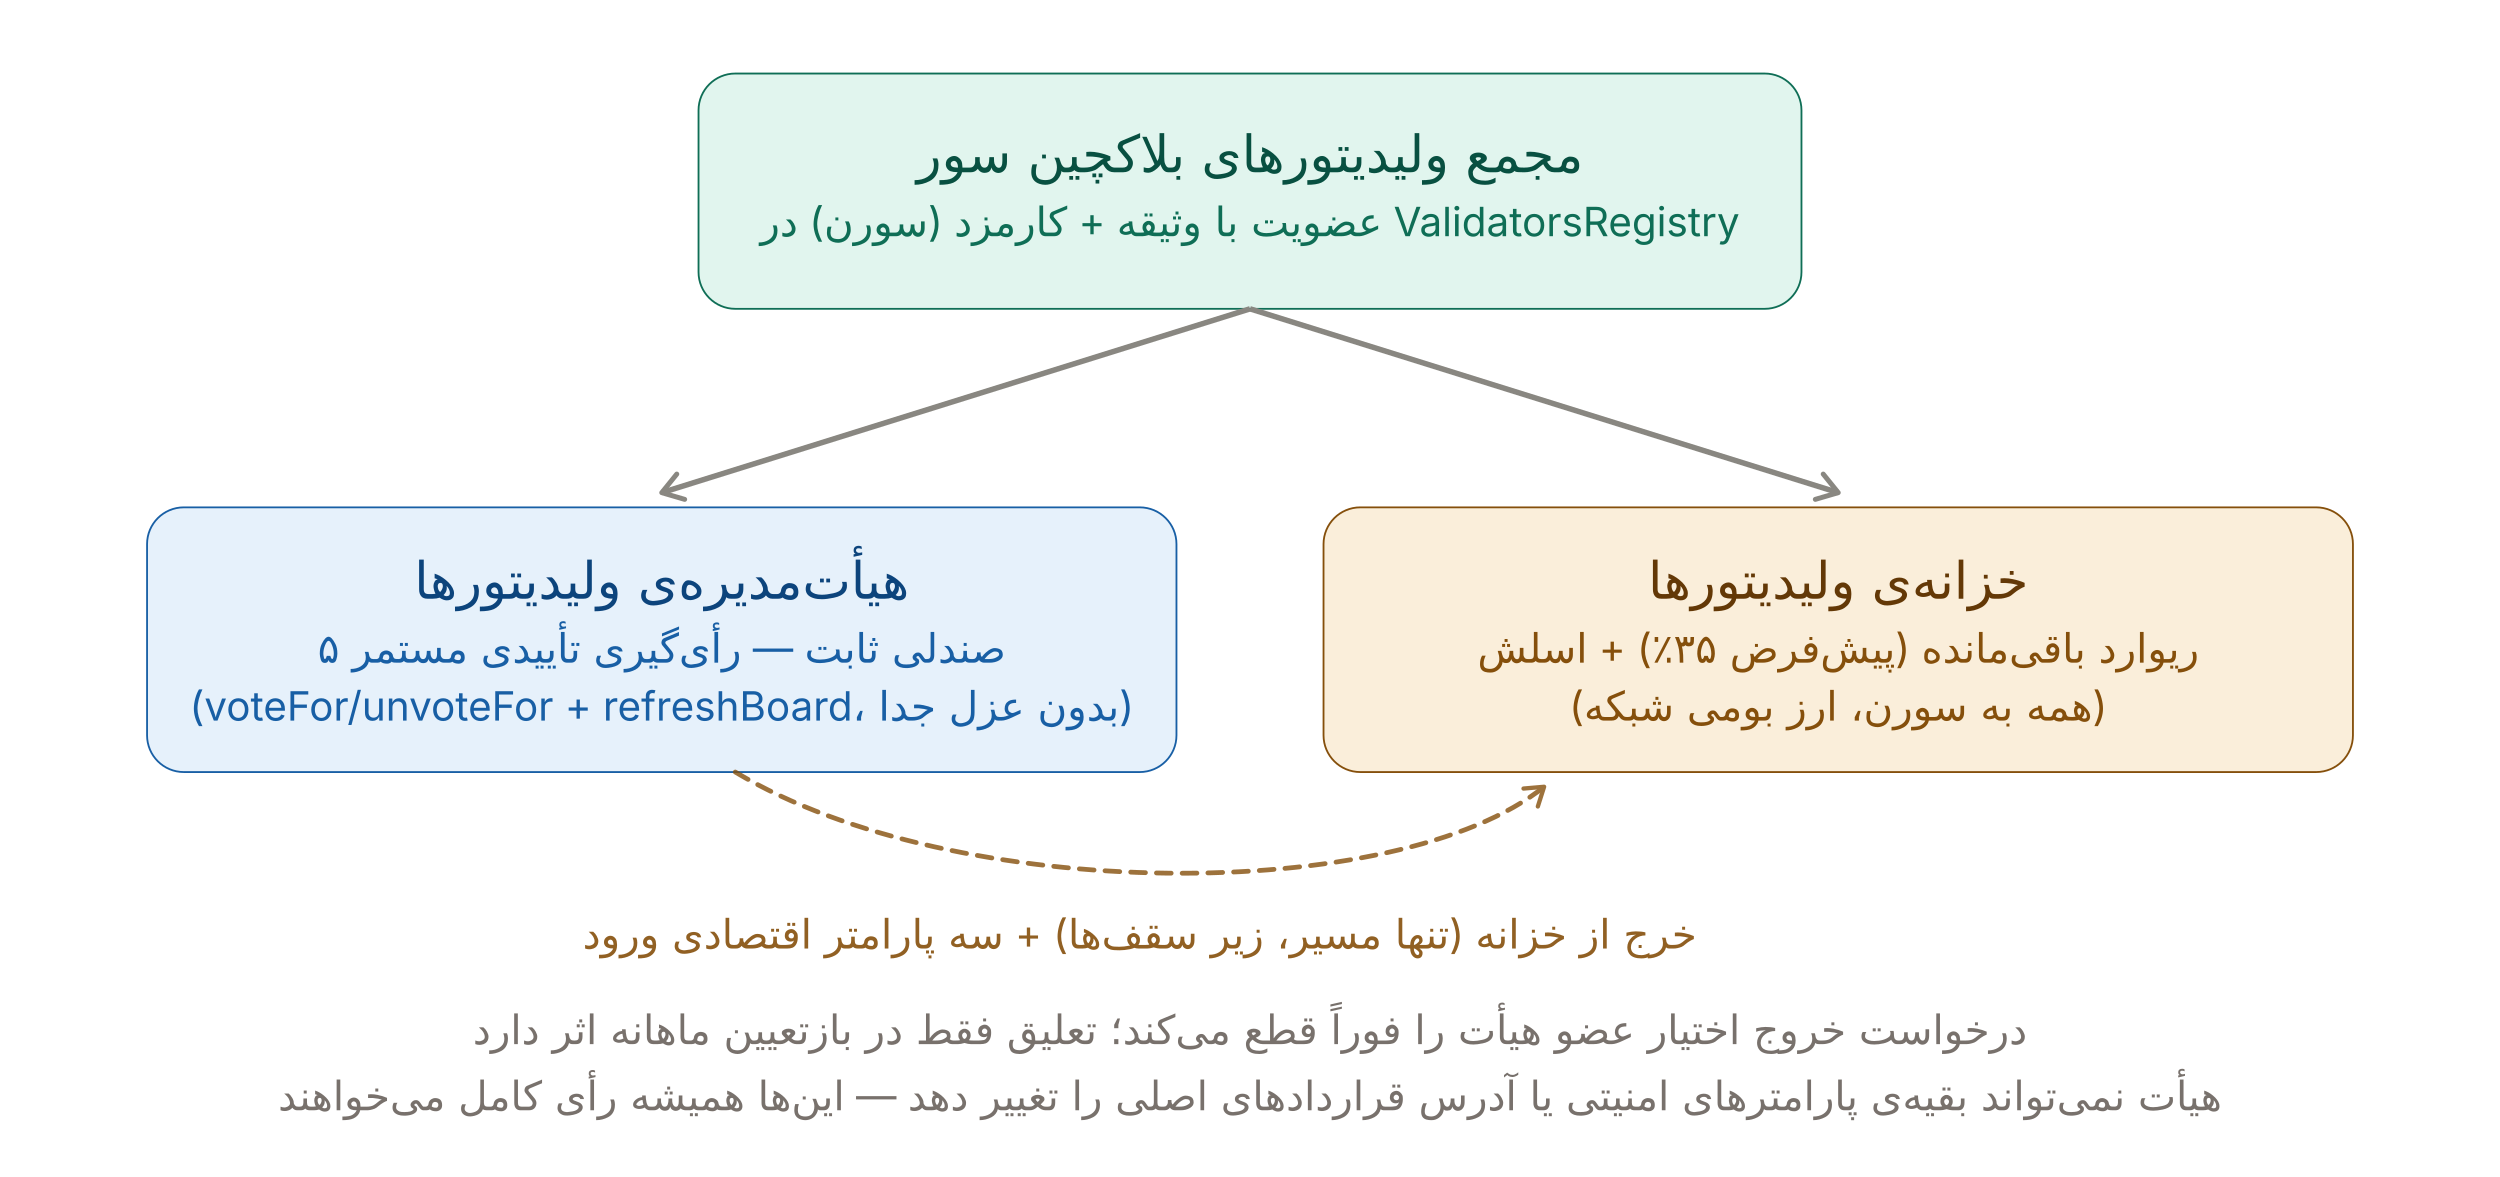
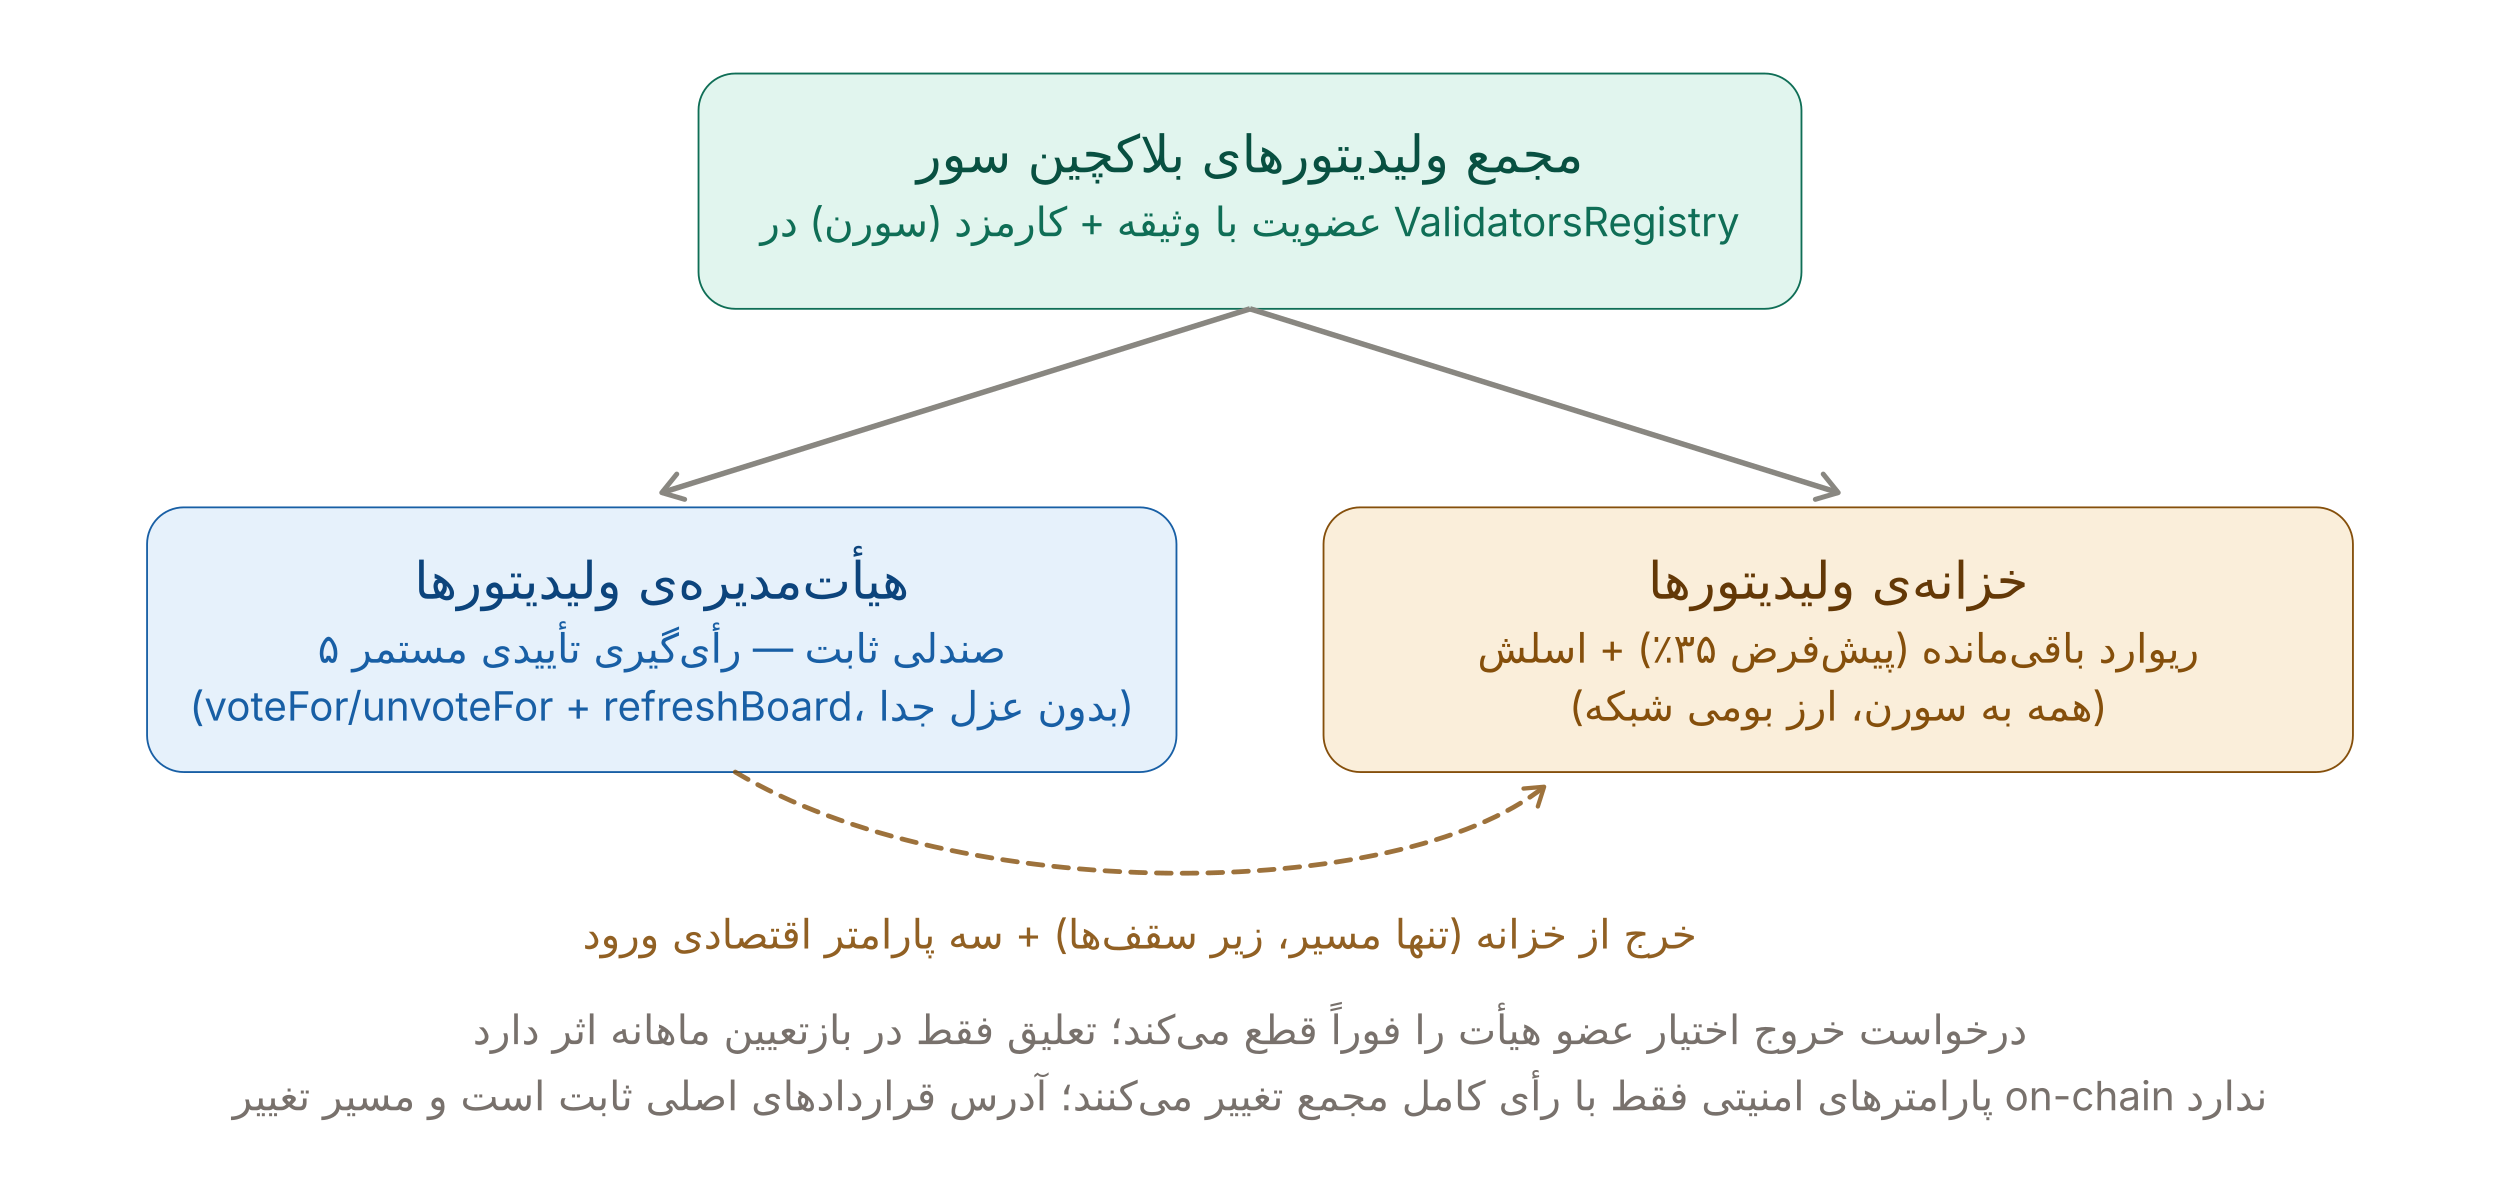
<svg xmlns="http://www.w3.org/2000/svg" width="100%" viewBox="0 0 680 320" role="img" style="">
  <defs>
    <marker id="arrow" viewBox="0 0 10 10" refX="8" refY="5" markerWidth="6" markerHeight="6" orient="auto-start-reverse">
      <path d="M2 1L8 5L2 9" fill="none" stroke="context-stroke" stroke-width="1.5" stroke-linecap="round" stroke-linejoin="round" />
    </marker>
  </defs>
  <g style="fill:rgb(0, 0, 0);stroke:none;color:rgb(11, 11, 11);stroke-width:1px;stroke-linecap:butt;stroke-linejoin:miter;opacity:1;font-family:anthropic-sans, -apple-system, BlinkMacSystemFont, &quot;Segoe UI&quot;, sans-serif;font-size:16px;font-weight:400;text-anchor:start;dominant-baseline:auto">
    <rect x="190" y="20" width="300" height="64" rx="10" stroke-width="0.5" style="fill:rgb(225, 245, 238);stroke:rgb(15, 110, 86);color:rgb(11, 11, 11);stroke-width:0.5px;stroke-linecap:butt;stroke-linejoin:miter;opacity:1;font-family:anthropic-sans, -apple-system, BlinkMacSystemFont, &quot;Segoe UI&quot;, sans-serif;font-size:16px;font-weight:400;text-anchor:start;dominant-baseline:auto" />
    <text x="340" y="42" text-anchor="middle" dominant-baseline="central" style="fill:rgb(8, 80, 65);stroke:none;color:rgb(11, 11, 11);stroke-width:1px;stroke-linecap:butt;stroke-linejoin:miter;opacity:1;font-family:anthropic-sans, -apple-system, BlinkMacSystemFont, &quot;Segoe UI&quot;, sans-serif;font-size:14px;font-weight:500;text-anchor:middle;dominant-baseline:central">مجمع ولیدیتورهای بلاکچین سور</text>
    <text x="340" y="60" text-anchor="middle" dominant-baseline="central" style="fill:rgb(15, 110, 86);stroke:none;color:rgb(11, 11, 11);stroke-width:1px;stroke-linecap:butt;stroke-linejoin:miter;opacity:1;font-family:anthropic-sans, -apple-system, BlinkMacSystemFont, &quot;Segoe UI&quot;, sans-serif;font-size:11px;font-weight:400;text-anchor:middle;dominant-baseline:central">عضویت با وثیقه + کارمزد (سورن) در ValidatorsRegistry</text>
  </g>
  <line x1="340" y1="84" x2="180" y2="134" marker-end="url(#arrow)" style="fill:none;stroke:rgb(137, 135, 129);color:rgb(11, 11, 11);stroke-width:1.5px;stroke-linecap:butt;stroke-linejoin:miter;opacity:1;font-family:anthropic-sans, -apple-system, BlinkMacSystemFont, &quot;Segoe UI&quot;, sans-serif;font-size:16px;font-weight:400;text-anchor:start;dominant-baseline:auto" />
  <line x1="340" y1="84" x2="500" y2="134" marker-end="url(#arrow)" style="fill:none;stroke:rgb(137, 135, 129);color:rgb(11, 11, 11);stroke-width:1.5px;stroke-linecap:butt;stroke-linejoin:miter;opacity:1;font-family:anthropic-sans, -apple-system, BlinkMacSystemFont, &quot;Segoe UI&quot;, sans-serif;font-size:16px;font-weight:400;text-anchor:start;dominant-baseline:auto" />
  <g style="fill:rgb(0, 0, 0);stroke:none;color:rgb(11, 11, 11);stroke-width:1px;stroke-linecap:butt;stroke-linejoin:miter;opacity:1;font-family:anthropic-sans, -apple-system, BlinkMacSystemFont, &quot;Segoe UI&quot;, sans-serif;font-size:16px;font-weight:400;text-anchor:start;dominant-baseline:auto">
    <rect x="40" y="138" width="280" height="72" rx="10" stroke-width="0.5" style="fill:rgb(230, 241, 251);stroke:rgb(24, 95, 165);color:rgb(11, 11, 11);stroke-width:0.5px;stroke-linecap:butt;stroke-linejoin:miter;opacity:1;font-family:anthropic-sans, -apple-system, BlinkMacSystemFont, &quot;Segoe UI&quot;, sans-serif;font-size:16px;font-weight:400;text-anchor:start;dominant-baseline:auto" />
    <text x="180" y="158" text-anchor="middle" dominant-baseline="central" style="fill:rgb(12, 68, 124);stroke:none;color:rgb(11, 11, 11);stroke-width:1px;stroke-linecap:butt;stroke-linejoin:miter;opacity:1;font-family:anthropic-sans, -apple-system, BlinkMacSystemFont, &quot;Segoe UI&quot;, sans-serif;font-size:14px;font-weight:500;text-anchor:middle;dominant-baseline:central">هیأت‌مدیره‌ی ولیدیتورها</text>
    <text x="180" y="176" text-anchor="middle" dominant-baseline="central" style="fill:rgb(24, 95, 165);stroke:none;color:rgb(11, 11, 11);stroke-width:1px;stroke-linecap:butt;stroke-linejoin:miter;opacity:1;font-family:anthropic-sans, -apple-system, BlinkMacSystemFont, &quot;Segoe UI&quot;, sans-serif;font-size:11px;font-weight:400;text-anchor:middle;dominant-baseline:central">۵ صندلی ثابت — رأی‌گیری تأییدی مستمر</text>
    <text x="180" y="192" text-anchor="middle" dominant-baseline="central" style="fill:rgb(24, 95, 165);stroke:none;color:rgb(11, 11, 11);stroke-width:1px;stroke-linecap:butt;stroke-linejoin:miter;opacity:1;font-family:anthropic-sans, -apple-system, BlinkMacSystemFont, &quot;Segoe UI&quot;, sans-serif;font-size:11px;font-weight:400;text-anchor:middle;dominant-baseline:central">(voteFor/unvoteFor + refreshBoard، بدون عزل جدا)</text>
  </g>
  <g style="fill:rgb(0, 0, 0);stroke:none;color:rgb(11, 11, 11);stroke-width:1px;stroke-linecap:butt;stroke-linejoin:miter;opacity:1;font-family:anthropic-sans, -apple-system, BlinkMacSystemFont, &quot;Segoe UI&quot;, sans-serif;font-size:16px;font-weight:400;text-anchor:start;dominant-baseline:auto">
    <rect x="360" y="138" width="280" height="72" rx="10" stroke-width="0.5" style="fill:rgb(250, 238, 218);stroke:rgb(133, 79, 11);color:rgb(11, 11, 11);stroke-width:0.5px;stroke-linecap:butt;stroke-linejoin:miter;opacity:1;font-family:anthropic-sans, -apple-system, BlinkMacSystemFont, &quot;Segoe UI&quot;, sans-serif;font-size:16px;font-weight:400;text-anchor:start;dominant-baseline:auto" />
    <text x="500" y="158" text-anchor="middle" dominant-baseline="central" style="fill:rgb(99, 56, 6);stroke:none;color:rgb(11, 11, 11);stroke-width:1px;stroke-linecap:butt;stroke-linejoin:miter;opacity:1;font-family:anthropic-sans, -apple-system, BlinkMacSystemFont, &quot;Segoe UI&quot;, sans-serif;font-size:14px;font-weight:500;text-anchor:middle;dominant-baseline:central">خزانه‌ی ولیدیتورها</text>
    <text x="500" y="176" text-anchor="middle" dominant-baseline="central" style="fill:rgb(133, 79, 11);stroke:none;color:rgb(11, 11, 11);stroke-width:1px;stroke-linecap:butt;stroke-linejoin:miter;opacity:1;font-family:anthropic-sans, -apple-system, BlinkMacSystemFont, &quot;Segoe UI&quot;, sans-serif;font-size:11px;font-weight:400;text-anchor:middle;dominant-baseline:central">ریوارد باقی‌مانده (پیش‌فرض ۳۵٪) + اسلش</text>
    <text x="500" y="192" text-anchor="middle" dominant-baseline="central" style="fill:rgb(133, 79, 11);stroke:none;color:rgb(11, 11, 11);stroke-width:1px;stroke-linecap:butt;stroke-linejoin:miter;opacity:1;font-family:anthropic-sans, -apple-system, BlinkMacSystemFont, &quot;Segoe UI&quot;, sans-serif;font-size:11px;font-weight:400;text-anchor:middle;dominant-baseline:central">(همه به سورن، ارز بومی شبکه)</text>
  </g>
  <path d="M 200 210 C 260 246, 380 246, 420 214" fill="none" stroke-dasharray="4 3" style="stroke:rgb(133, 79, 11);color:rgb(11, 11, 11);stroke-width:1.3px;stroke-linecap:round;stroke-linejoin:miter;opacity:0.8;font-family:anthropic-sans, -apple-system, BlinkMacSystemFont, &quot;Segoe UI&quot;, sans-serif;font-size:16px;font-weight:400;text-anchor:start;dominant-baseline:auto" marker-end="url(#arrow)" />
  <text x="310" y="258" text-anchor="middle" style="fill:rgb(133, 79, 11);stroke:none;color:rgb(11, 11, 11);stroke-width:1px;stroke-linecap:butt;stroke-linejoin:miter;opacity:0.9;font-family:anthropic-sans, -apple-system, BlinkMacSystemFont, &quot;Segoe UI&quot;, sans-serif;font-size:11px;font-weight:400;text-anchor:middle;dominant-baseline:auto">خرج از خزانه (تنها مسیر، زیر سقف‌ها) + سه پارامتر اقتصادی ورود</text>
  <text x="340" y="284" text-anchor="middle" style="fill:rgb(120, 113, 108);stroke:none;color:rgb(11, 11, 11);stroke-width:1px;stroke-linecap:butt;stroke-linejoin:miter;opacity:1;font-family:anthropic-sans, -apple-system, BlinkMacSystemFont, &quot;Segoe UI&quot;, sans-serif;font-size:11px;font-weight:400;text-anchor:middle;dominant-baseline:auto">درخواست خروج اختیار عضو هیأت را فوراً قطع می‌کند؛ تعلیق فقط در بازتعیین ماهانه اثر دارد</text>
-   <text x="340" y="302" text-anchor="middle" style="fill:rgb(120, 113, 108);stroke:none;color:rgb(11, 11, 11);stroke-width:1px;stroke-linecap:butt;stroke-linejoin:miter;opacity:1;font-family:anthropic-sans, -apple-system, BlinkMacSystemFont, &quot;Segoe UI&quot;, sans-serif;font-size:11px;font-weight:400;text-anchor:middle;dominant-baseline:auto">هیأت نمی‌تواند بقیه‌ی پارامترهای امنیتی یا آدرس قراردادهای اصلی را تغییر دهد — این‌ها همیشه رأی کامل می‌خواهند</text>
+   <text x="340" y="302" text-anchor="middle" style="fill:rgb(120, 113, 108);stroke:none;color:rgb(11, 11, 11);stroke-width:1px;stroke-linecap:butt;stroke-linejoin:miter;opacity:1;font-family:anthropic-sans, -apple-system, BlinkMacSystemFont, &quot;Segoe UI&quot;, sans-serif;font-size:11px;font-weight:400;text-anchor:middle;dominant-baseline:auto">پارامترهای امنیتی فقط با رأی کامل مجمع تغییر می‌کنند؛ آدرس قراردادهای اصلی ثابت است و مسیر تغییر on-chain ندارد</text>
</svg>
